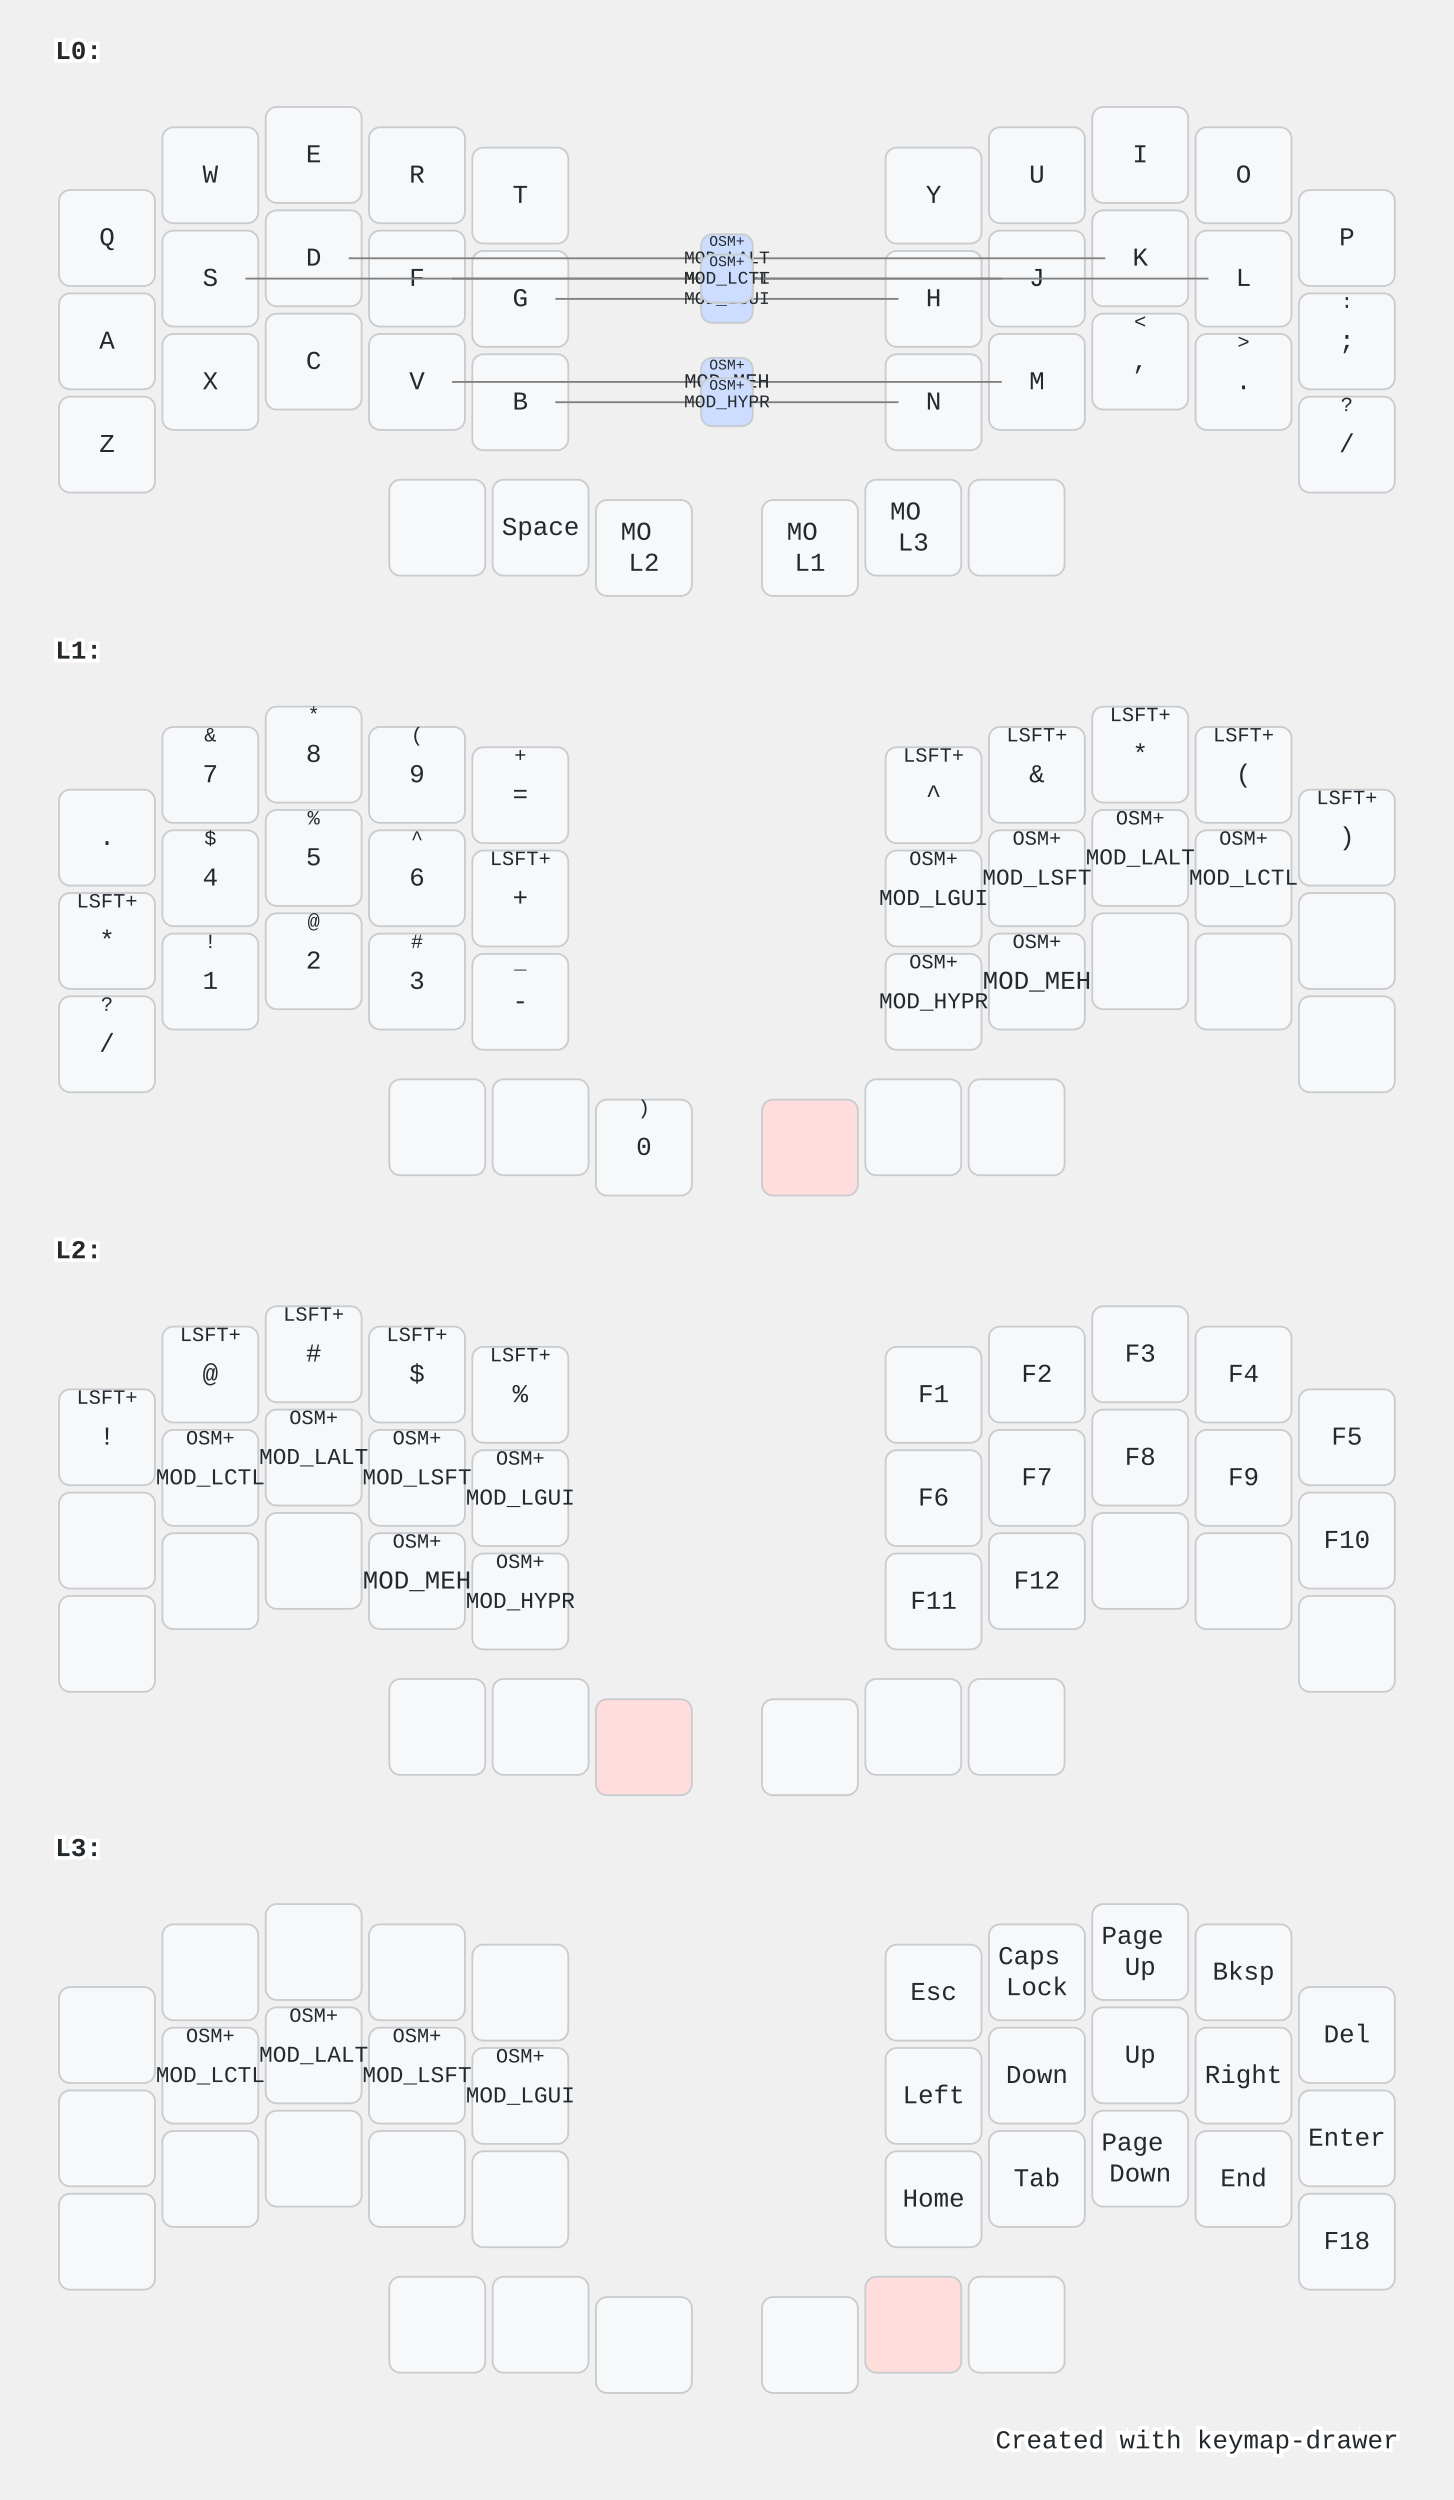
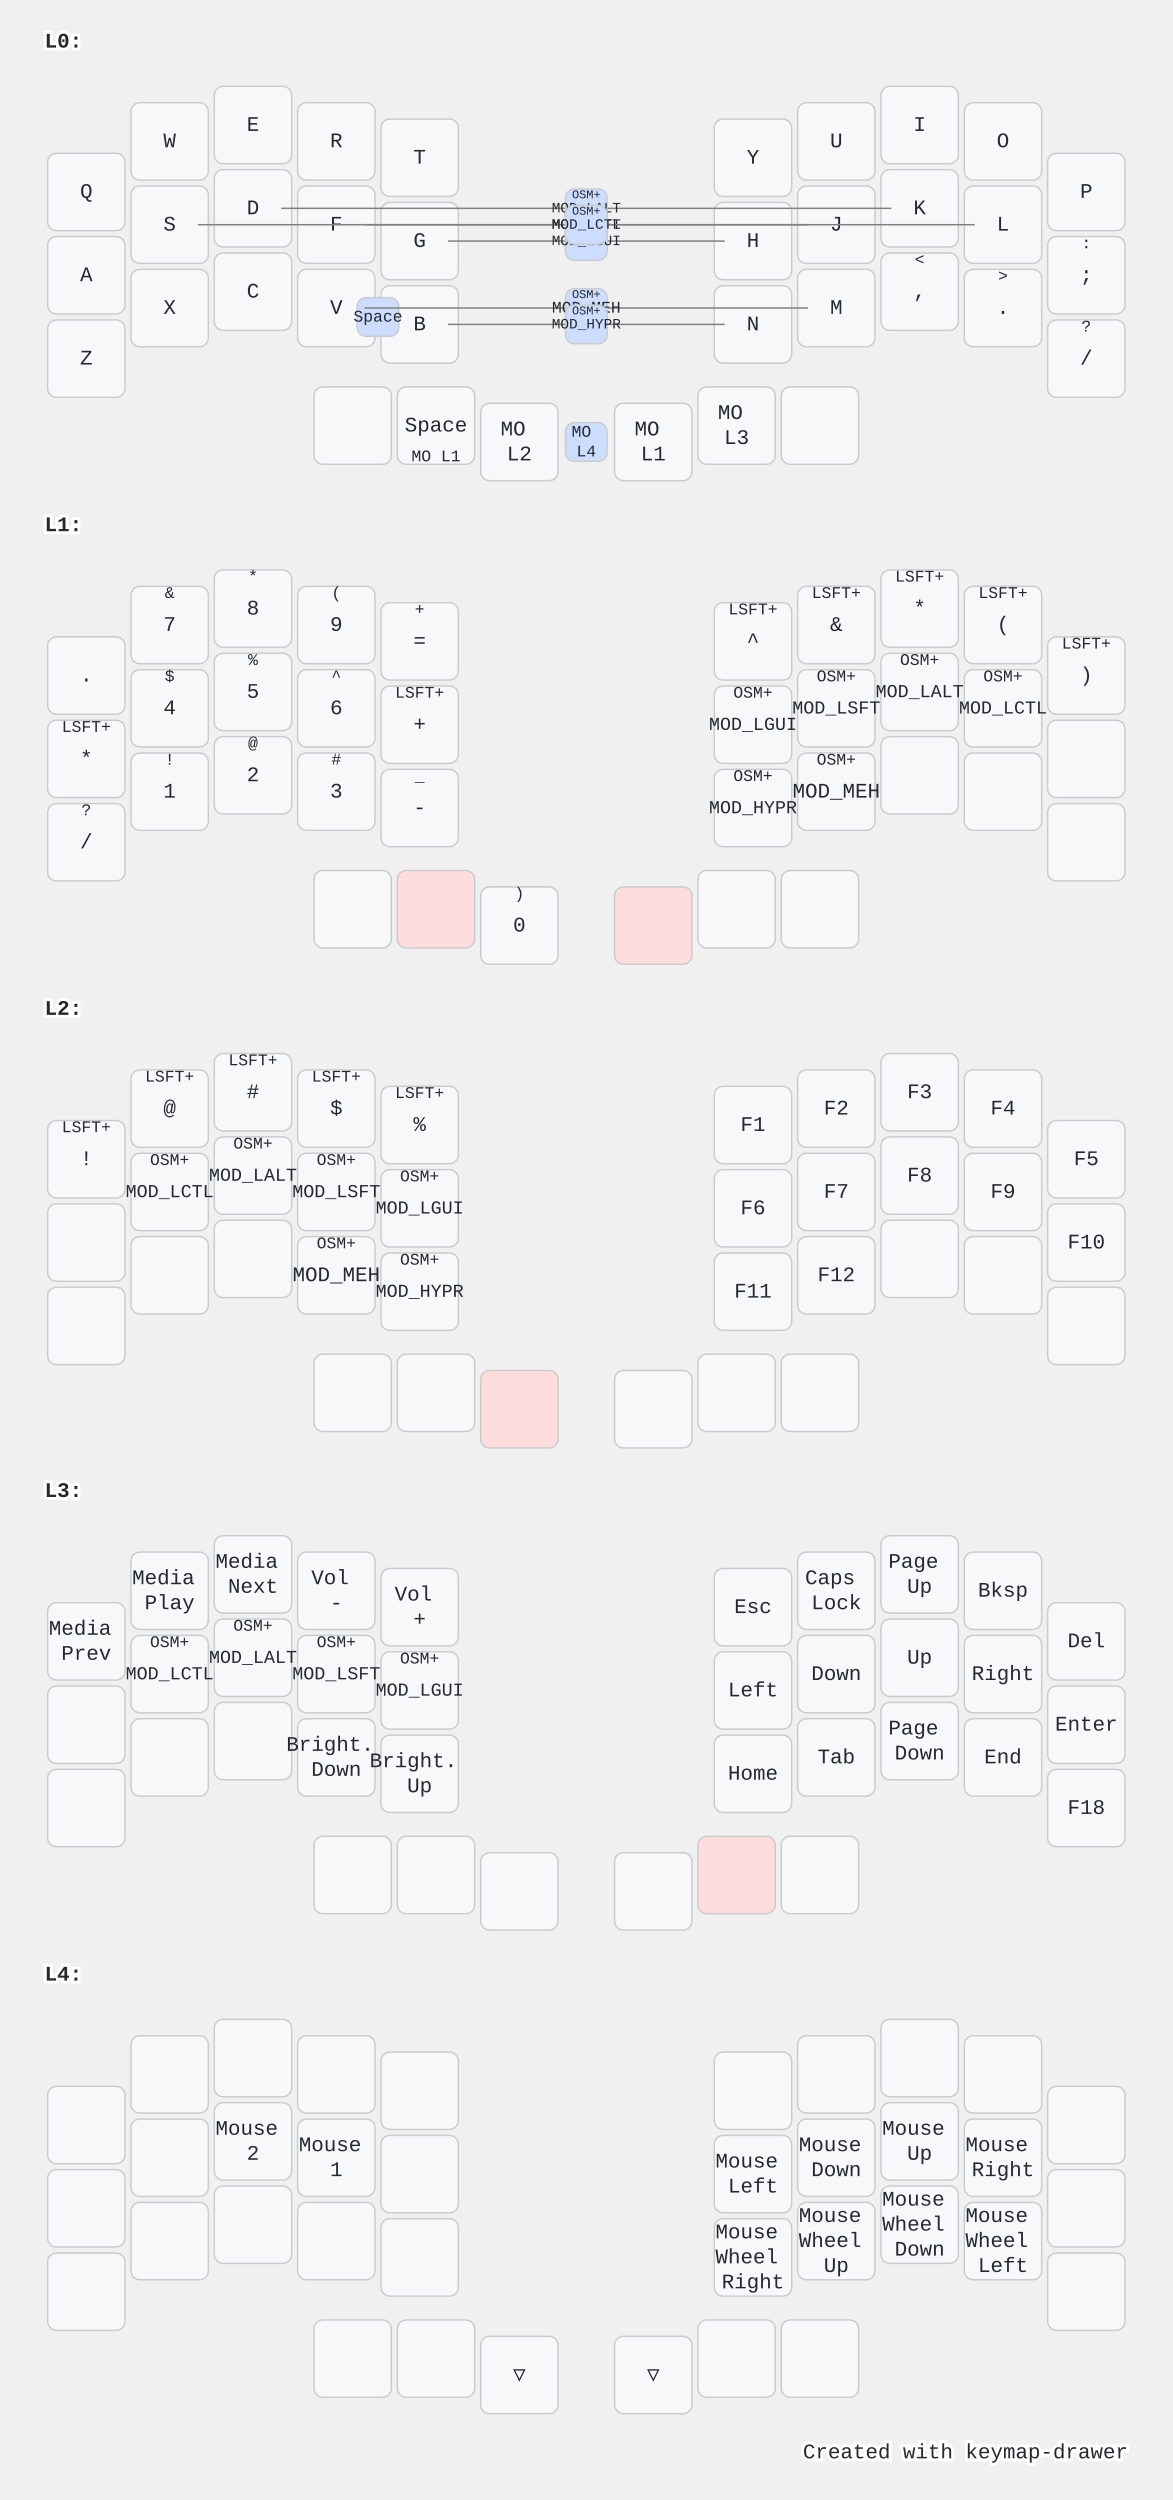
- <svg xmlns="http://www.w3.org/2000/svg" width="788" height="1355" viewBox="0 0 788 1355" class="keymap">
+ <svg xmlns="http://www.w3.org/2000/svg" width="788" height="1680" viewBox="0 0 788 1680" class="keymap">
  <style>/* inherit to force styles through use tags */
svg path {
    fill: inherit;
}

/* font and background color specifications */
svg.keymap {
    font-family: SFMono-Regular,Consolas,Liberation Mono,Menlo,monospace;
    font-size: 14px;
    font-kerning: normal;
    text-rendering: optimizeLegibility;
    fill: #24292e;
}

/* default key styling */
rect.key {
    fill: #f6f8fa;
}

rect.key, rect.combo {
    stroke: #c9cccf;
    stroke-width: 1;
}

/* default key side styling, only used is draw_key_sides is set */
rect.side {
    filter: brightness(90%);
}

/* color accent for combo boxes */
rect.combo, rect.combo-separate {
    fill: #cdf;
}

/* color accent for held keys */
rect.held, rect.combo.held {
    fill: #fdd;
}

/* color accent for ghost (optional) keys */
rect.ghost, rect.combo.ghost {
    stroke-dasharray: 4, 4;
    stroke-width: 2;
}

text {
    text-anchor: middle;
    dominant-baseline: middle;
}

/* styling for layer labels */
text.label {
    font-weight: bold;
    text-anchor: start;
    stroke: white;
    stroke-width: 4;
    paint-order: stroke;
}

/* styling for optional footer */
text.footer {
    text-anchor: end;
    dominant-baseline: auto;
    stroke: white;
    stroke-width: 4;
    paint-order: stroke;
}

/* styling for combo tap, and key non-tap label text */
text.combo, text.hold, text.shifted, text.left, text.right {
    font-size: 11px;
}

text.hold {
    text-anchor: middle;
    dominant-baseline: auto;
}

text.shifted {
    text-anchor: middle;
    dominant-baseline: hanging;
}

text.left {
    text-anchor: start;
}

text.right {
    text-anchor: end;
}

text.layer-activator {
    text-decoration: underline;
}

/* styling for hold/shifted label text in combo box */
text.combo.hold, text.combo.shifted, text.combo.left, text.combo.right {
    font-size: 8px;
}

/* lighter symbol for transparent keys */
text.trans {
    fill: #7b7e81;
}

/* styling for combo dendrons */
path.combo {
    stroke-width: 1;
    stroke: gray;
    fill: none;
}

/* Start Tabler Icons Cleanup */
/* cannot use height/width with glyphs */
.icon-tabler &gt; path {
    fill: inherit;
    stroke: inherit;
    stroke-width: 2;
}
/* hide tabler's default box */
.icon-tabler &gt; path[stroke="none"][fill="none"] {
    visibility: hidden;
}
/* End Tabler Icons Cleanup */

@media (prefers-color-scheme: dark) {
svg.keymap { fill: #d1d6db; }
rect.key { fill: #3f4750; }
rect.key, rect.combo { stroke: #60666c; }
rect.combo, rect.combo-separate { fill: #1f3d7a; }
rect.held, rect.combo.held { fill: #854747; }
text.label, text.footer { stroke: black; }
text.trans { fill: #7e8184; }
path.combo { stroke: #7f7f7f; }

}</style>
  <g transform="translate(30, 0)" class="layer-L0">
    <text x="0" y="28" class="label" id="L0">L0:</text>
    <g transform="translate(0, 56)">
      <g transform="translate(28, 73)" class="key keypos-0">
        <rect rx="6" ry="6" x="-26" y="-26" width="52" height="52" class="key" />
        <text x="0" y="0" class="key tap">Q</text>
      </g>
      <g transform="translate(84, 39)" class="key keypos-1">
        <rect rx="6" ry="6" x="-26" y="-26" width="52" height="52" class="key" />
        <text x="0" y="0" class="key tap">W</text>
      </g>
      <g transform="translate(140, 28)" class="key keypos-2">
        <rect rx="6" ry="6" x="-26" y="-26" width="52" height="52" class="key" />
        <text x="0" y="0" class="key tap">E</text>
      </g>
      <g transform="translate(196, 39)" class="key keypos-3">
        <rect rx="6" ry="6" x="-26" y="-26" width="52" height="52" class="key" />
        <text x="0" y="0" class="key tap">R</text>
      </g>
      <g transform="translate(252, 50)" class="key keypos-4">
        <rect rx="6" ry="6" x="-26" y="-26" width="52" height="52" class="key" />
        <text x="0" y="0" class="key tap">T</text>
      </g>
      <g transform="translate(476, 50)" class="key keypos-5">
        <rect rx="6" ry="6" x="-26" y="-26" width="52" height="52" class="key" />
        <text x="0" y="0" class="key tap">Y</text>
      </g>
      <g transform="translate(532, 39)" class="key keypos-6">
        <rect rx="6" ry="6" x="-26" y="-26" width="52" height="52" class="key" />
        <text x="0" y="0" class="key tap">U</text>
      </g>
      <g transform="translate(588, 28)" class="key keypos-7">
        <rect rx="6" ry="6" x="-26" y="-26" width="52" height="52" class="key" />
        <text x="0" y="0" class="key tap">I</text>
      </g>
      <g transform="translate(644, 39)" class="key keypos-8">
        <rect rx="6" ry="6" x="-26" y="-26" width="52" height="52" class="key" />
        <text x="0" y="0" class="key tap">O</text>
      </g>
      <g transform="translate(700, 73)" class="key keypos-9">
        <rect rx="6" ry="6" x="-26" y="-26" width="52" height="52" class="key" />
        <text x="0" y="0" class="key tap">P</text>
      </g>
      <g transform="translate(28, 129)" class="key keypos-10">
        <rect rx="6" ry="6" x="-26" y="-26" width="52" height="52" class="key" />
        <text x="0" y="0" class="key tap">A</text>
      </g>
      <g transform="translate(84, 95)" class="key keypos-11">
        <rect rx="6" ry="6" x="-26" y="-26" width="52" height="52" class="key" />
        <text x="0" y="0" class="key tap">S</text>
      </g>
      <g transform="translate(140, 84)" class="key keypos-12">
        <rect rx="6" ry="6" x="-26" y="-26" width="52" height="52" class="key" />
        <text x="0" y="0" class="key tap">D</text>
      </g>
      <g transform="translate(196, 95)" class="key keypos-13">
        <rect rx="6" ry="6" x="-26" y="-26" width="52" height="52" class="key" />
        <text x="0" y="0" class="key tap">F</text>
      </g>
      <g transform="translate(252, 106)" class="key keypos-14">
        <rect rx="6" ry="6" x="-26" y="-26" width="52" height="52" class="key" />
        <text x="0" y="0" class="key tap">G</text>
      </g>
      <g transform="translate(476, 106)" class="key keypos-15">
        <rect rx="6" ry="6" x="-26" y="-26" width="52" height="52" class="key" />
        <text x="0" y="0" class="key tap">H</text>
      </g>
      <g transform="translate(532, 95)" class="key keypos-16">
        <rect rx="6" ry="6" x="-26" y="-26" width="52" height="52" class="key" />
        <text x="0" y="0" class="key tap">J</text>
      </g>
      <g transform="translate(588, 84)" class="key keypos-17">
        <rect rx="6" ry="6" x="-26" y="-26" width="52" height="52" class="key" />
        <text x="0" y="0" class="key tap">K</text>
      </g>
      <g transform="translate(644, 95)" class="key keypos-18">
        <rect rx="6" ry="6" x="-26" y="-26" width="52" height="52" class="key" />
        <text x="0" y="0" class="key tap">L</text>
      </g>
      <g transform="translate(700, 129)" class="key keypos-19">
        <rect rx="6" ry="6" x="-26" y="-26" width="52" height="52" class="key" />
        <text x="0" y="0" class="key tap">;</text>
        <text x="0" y="-24" class="key shifted">:</text>
      </g>
      <g transform="translate(28, 185)" class="key keypos-20">
        <rect rx="6" ry="6" x="-26" y="-26" width="52" height="52" class="key" />
        <text x="0" y="0" class="key tap">Z</text>
      </g>
      <g transform="translate(84, 151)" class="key keypos-21">
        <rect rx="6" ry="6" x="-26" y="-26" width="52" height="52" class="key" />
        <text x="0" y="0" class="key tap">X</text>
      </g>
      <g transform="translate(140, 140)" class="key keypos-22">
        <rect rx="6" ry="6" x="-26" y="-26" width="52" height="52" class="key" />
        <text x="0" y="0" class="key tap">C</text>
      </g>
      <g transform="translate(196, 151)" class="key keypos-23">
        <rect rx="6" ry="6" x="-26" y="-26" width="52" height="52" class="key" />
        <text x="0" y="0" class="key tap">V</text>
      </g>
      <g transform="translate(252, 162)" class="key keypos-24">
        <rect rx="6" ry="6" x="-26" y="-26" width="52" height="52" class="key" />
        <text x="0" y="0" class="key tap">B</text>
      </g>
      <g transform="translate(476, 162)" class="key keypos-25">
        <rect rx="6" ry="6" x="-26" y="-26" width="52" height="52" class="key" />
        <text x="0" y="0" class="key tap">N</text>
      </g>
      <g transform="translate(532, 151)" class="key keypos-26">
        <rect rx="6" ry="6" x="-26" y="-26" width="52" height="52" class="key" />
        <text x="0" y="0" class="key tap">M</text>
      </g>
      <g transform="translate(588, 140)" class="key keypos-27">
        <rect rx="6" ry="6" x="-26" y="-26" width="52" height="52" class="key" />
        <text x="0" y="0" class="key tap">,</text>
        <text x="0" y="-24" class="key shifted">&lt;</text>
      </g>
      <g transform="translate(644, 151)" class="key keypos-28">
        <rect rx="6" ry="6" x="-26" y="-26" width="52" height="52" class="key" />
        <text x="0" y="0" class="key tap">.</text>
        <text x="0" y="-24" class="key shifted">&gt;</text>
      </g>
      <g transform="translate(700, 185)" class="key keypos-29">
        <rect rx="6" ry="6" x="-26" y="-26" width="52" height="52" class="key" />
        <text x="0" y="0" class="key tap">/</text>
        <text x="0" y="-24" class="key shifted">?</text>
      </g>
      <g transform="translate(207, 230)" class="key keypos-30">
        <rect rx="6" ry="6" x="-26" y="-26" width="52" height="52" class="key" />
      </g>
      <g transform="translate(263, 230)" class="key keypos-31">
        <rect rx="6" ry="6" x="-26" y="-26" width="52" height="52" class="key" />
        <text x="0" y="0" class="key tap">Space</text>
+         <text x="0" y="24" class="key hold">MO L1</text>
      </g>
      <g transform="translate(319, 241)" class="key keypos-32">
        <rect rx="6" ry="6" x="-26" y="-26" width="52" height="52" class="key" />
        <text x="0" y="0" class="key tap">
          <tspan x="0" dy="-0.6em">MO</tspan>
          <tspan x="0" dy="1.2em">L2</tspan>
        </text>
      </g>
      <g transform="translate(409, 241)" class="key keypos-33">
        <rect rx="6" ry="6" x="-26" y="-26" width="52" height="52" class="key" />
        <text x="0" y="0" class="key tap">
          <tspan x="0" dy="-0.6em">MO</tspan>
          <tspan x="0" dy="1.2em">L1</tspan>
        </text>
      </g>
      <g transform="translate(465, 230)" class="key keypos-34">
        <rect rx="6" ry="6" x="-26" y="-26" width="52" height="52" class="key" />
        <text x="0" y="0" class="key tap">
          <tspan x="0" dy="-0.6em">MO</tspan>
          <tspan x="0" dy="1.2em">L3</tspan>
        </text>
      </g>
      <g transform="translate(521, 230)" class="key keypos-35">
        <rect rx="6" ry="6" x="-26" y="-26" width="52" height="52" class="key" />
      </g>
      <g class="combo combopos-0">
+         <rect rx="6" ry="6" x="210" y="144" width="28" height="26" class="combo" />
+         <text x="224" y="157" class="combo tap">Space</text>
+       </g>
+       <g class="combo combopos-1">
        <path d="M364,106 l-93,0" class="combo" />
        <path d="M364,106 l93,0" class="combo" />
        <rect rx="6" ry="6" x="350" y="93" width="28" height="26" class="combo" />
        <text x="364" y="106" class="combo tap">
          <tspan style="font-size: 88%">MOD_LGUI</tspan>
        </text>
        <text x="364" y="95" class="combo shifted">OSM+</text>
      </g>
-       <g class="combo combopos-1">
+       <g class="combo combopos-2">
        <path d="M364,95 l-149,0" class="combo" />
        <path d="M364,95 l149,0" class="combo" />
        <rect rx="6" ry="6" x="350" y="82" width="28" height="26" class="combo" />
        <text x="364" y="95" class="combo tap">
          <tspan style="font-size: 88%">MOD_LSFT</tspan>
        </text>
        <text x="364" y="84" class="combo shifted">OSM+</text>
      </g>
-       <g class="combo combopos-2">
+       <g class="combo combopos-3">
        <path d="M364,84 l-205,0" class="combo" />
        <path d="M364,84 l205,0" class="combo" />
        <rect rx="6" ry="6" x="350" y="71" width="28" height="26" class="combo" />
        <text x="364" y="84" class="combo tap">
          <tspan style="font-size: 88%">MOD_LALT</tspan>
        </text>
        <text x="364" y="73" class="combo shifted">OSM+</text>
      </g>
-       <g class="combo combopos-3">
+       <g class="combo combopos-4">
        <path d="M364,95 l261,0" class="combo" />
        <path d="M364,95 l-261,0" class="combo" />
        <rect rx="6" ry="6" x="350" y="82" width="28" height="26" class="combo" />
        <text x="364" y="95" class="combo tap">
          <tspan style="font-size: 88%">MOD_LCTL</tspan>
        </text>
        <text x="364" y="84" class="combo shifted">OSM+</text>
      </g>
-       <g class="combo combopos-4">
+       <g class="combo combopos-5">
        <path d="M364,151 l-149,0" class="combo" />
        <path d="M364,151 l149,0" class="combo" />
        <rect rx="6" ry="6" x="350" y="138" width="28" height="26" class="combo" />
        <text x="364" y="151" class="combo tap">MOD_MEH</text>
        <text x="364" y="140" class="combo shifted">OSM+</text>
      </g>
-       <g class="combo combopos-5">
+       <g class="combo combopos-6">
        <path d="M364,162 l-93,0" class="combo" />
        <path d="M364,162 l93,0" class="combo" />
        <rect rx="6" ry="6" x="350" y="149" width="28" height="26" class="combo" />
        <text x="364" y="162" class="combo tap">
          <tspan style="font-size: 88%">MOD_HYPR</tspan>
        </text>
        <text x="364" y="151" class="combo shifted">OSM+</text>
+       </g>
+       <g class="combo combopos-7">
+         <rect rx="6" ry="6" x="350" y="228" width="28" height="26" class="combo" />
+         <text x="364" y="241" class="combo tap">
+           <tspan x="364" dy="-0.6em">MO</tspan>
+           <tspan x="364" dy="1.2em">L4</tspan>
+         </text>
      </g>
    </g>
  </g>
  <g transform="translate(30, 325)" class="layer-L1">
    <text x="0" y="28" class="label" id="L1">L1:</text>
    <g transform="translate(0, 56)">
      <g transform="translate(28, 73)" class="key keypos-0">
        <rect rx="6" ry="6" x="-26" y="-26" width="52" height="52" class="key" />
        <text x="0" y="0" class="key tap">.</text>
      </g>
      <g transform="translate(84, 39)" class="key keypos-1">
        <rect rx="6" ry="6" x="-26" y="-26" width="52" height="52" class="key" />
        <text x="0" y="0" class="key tap">7</text>
        <text x="0" y="-24" class="key shifted">&amp;</text>
      </g>
      <g transform="translate(140, 28)" class="key keypos-2">
        <rect rx="6" ry="6" x="-26" y="-26" width="52" height="52" class="key" />
        <text x="0" y="0" class="key tap">8</text>
        <text x="0" y="-24" class="key shifted">*</text>
      </g>
      <g transform="translate(196, 39)" class="key keypos-3">
        <rect rx="6" ry="6" x="-26" y="-26" width="52" height="52" class="key" />
        <text x="0" y="0" class="key tap">9</text>
        <text x="0" y="-24" class="key shifted">(</text>
      </g>
      <g transform="translate(252, 50)" class="key keypos-4">
        <rect rx="6" ry="6" x="-26" y="-26" width="52" height="52" class="key" />
        <text x="0" y="0" class="key tap">=</text>
        <text x="0" y="-24" class="key shifted">+</text>
      </g>
      <g transform="translate(476, 50)" class="key keypos-5">
        <rect rx="6" ry="6" x="-26" y="-26" width="52" height="52" class="key" />
        <text x="0" y="0" class="key tap">^</text>
        <text x="0" y="-24" class="key shifted">LSFT+</text>
      </g>
      <g transform="translate(532, 39)" class="key keypos-6">
        <rect rx="6" ry="6" x="-26" y="-26" width="52" height="52" class="key" />
        <text x="0" y="0" class="key tap">&amp;</text>
        <text x="0" y="-24" class="key shifted">LSFT+</text>
      </g>
      <g transform="translate(588, 28)" class="key keypos-7">
        <rect rx="6" ry="6" x="-26" y="-26" width="52" height="52" class="key" />
        <text x="0" y="0" class="key tap">*</text>
        <text x="0" y="-24" class="key shifted">LSFT+</text>
      </g>
      <g transform="translate(644, 39)" class="key keypos-8">
        <rect rx="6" ry="6" x="-26" y="-26" width="52" height="52" class="key" />
        <text x="0" y="0" class="key tap">(</text>
        <text x="0" y="-24" class="key shifted">LSFT+</text>
      </g>
      <g transform="translate(700, 73)" class="key keypos-9">
        <rect rx="6" ry="6" x="-26" y="-26" width="52" height="52" class="key" />
        <text x="0" y="0" class="key tap">)</text>
        <text x="0" y="-24" class="key shifted">LSFT+</text>
      </g>
      <g transform="translate(28, 129)" class="key keypos-10">
        <rect rx="6" ry="6" x="-26" y="-26" width="52" height="52" class="key" />
        <text x="0" y="0" class="key tap">*</text>
        <text x="0" y="-24" class="key shifted">LSFT+</text>
      </g>
      <g transform="translate(84, 95)" class="key keypos-11">
        <rect rx="6" ry="6" x="-26" y="-26" width="52" height="52" class="key" />
        <text x="0" y="0" class="key tap">4</text>
        <text x="0" y="-24" class="key shifted">$</text>
      </g>
      <g transform="translate(140, 84)" class="key keypos-12">
        <rect rx="6" ry="6" x="-26" y="-26" width="52" height="52" class="key" />
        <text x="0" y="0" class="key tap">5</text>
        <text x="0" y="-24" class="key shifted">%</text>
      </g>
      <g transform="translate(196, 95)" class="key keypos-13">
        <rect rx="6" ry="6" x="-26" y="-26" width="52" height="52" class="key" />
        <text x="0" y="0" class="key tap">6</text>
        <text x="0" y="-24" class="key shifted">^</text>
      </g>
      <g transform="translate(252, 106)" class="key keypos-14">
        <rect rx="6" ry="6" x="-26" y="-26" width="52" height="52" class="key" />
        <text x="0" y="0" class="key tap">+</text>
        <text x="0" y="-24" class="key shifted">LSFT+</text>
      </g>
      <g transform="translate(476, 106)" class="key keypos-15">
        <rect rx="6" ry="6" x="-26" y="-26" width="52" height="52" class="key" />
        <text x="0" y="0" class="key tap">
          <tspan style="font-size: 88%">MOD_LGUI</tspan>
        </text>
        <text x="0" y="-24" class="key shifted">OSM+</text>
      </g>
      <g transform="translate(532, 95)" class="key keypos-16">
        <rect rx="6" ry="6" x="-26" y="-26" width="52" height="52" class="key" />
        <text x="0" y="0" class="key tap">
          <tspan style="font-size: 88%">MOD_LSFT</tspan>
        </text>
        <text x="0" y="-24" class="key shifted">OSM+</text>
      </g>
      <g transform="translate(588, 84)" class="key keypos-17">
        <rect rx="6" ry="6" x="-26" y="-26" width="52" height="52" class="key" />
        <text x="0" y="0" class="key tap">
          <tspan style="font-size: 88%">MOD_LALT</tspan>
        </text>
        <text x="0" y="-24" class="key shifted">OSM+</text>
      </g>
      <g transform="translate(644, 95)" class="key keypos-18">
        <rect rx="6" ry="6" x="-26" y="-26" width="52" height="52" class="key" />
        <text x="0" y="0" class="key tap">
          <tspan style="font-size: 88%">MOD_LCTL</tspan>
        </text>
        <text x="0" y="-24" class="key shifted">OSM+</text>
      </g>
      <g transform="translate(700, 129)" class="key keypos-19">
        <rect rx="6" ry="6" x="-26" y="-26" width="52" height="52" class="key" />
      </g>
      <g transform="translate(28, 185)" class="key keypos-20">
        <rect rx="6" ry="6" x="-26" y="-26" width="52" height="52" class="key" />
        <text x="0" y="0" class="key tap">/</text>
        <text x="0" y="-24" class="key shifted">?</text>
      </g>
      <g transform="translate(84, 151)" class="key keypos-21">
        <rect rx="6" ry="6" x="-26" y="-26" width="52" height="52" class="key" />
        <text x="0" y="0" class="key tap">1</text>
        <text x="0" y="-24" class="key shifted">!</text>
      </g>
      <g transform="translate(140, 140)" class="key keypos-22">
        <rect rx="6" ry="6" x="-26" y="-26" width="52" height="52" class="key" />
        <text x="0" y="0" class="key tap">2</text>
        <text x="0" y="-24" class="key shifted">@</text>
      </g>
      <g transform="translate(196, 151)" class="key keypos-23">
        <rect rx="6" ry="6" x="-26" y="-26" width="52" height="52" class="key" />
        <text x="0" y="0" class="key tap">3</text>
        <text x="0" y="-24" class="key shifted">#</text>
      </g>
      <g transform="translate(252, 162)" class="key keypos-24">
        <rect rx="6" ry="6" x="-26" y="-26" width="52" height="52" class="key" />
        <text x="0" y="0" class="key tap">-</text>
        <text x="0" y="-24" class="key shifted">_</text>
      </g>
      <g transform="translate(476, 162)" class="key keypos-25">
        <rect rx="6" ry="6" x="-26" y="-26" width="52" height="52" class="key" />
        <text x="0" y="0" class="key tap">
          <tspan style="font-size: 88%">MOD_HYPR</tspan>
        </text>
        <text x="0" y="-24" class="key shifted">OSM+</text>
      </g>
      <g transform="translate(532, 151)" class="key keypos-26">
        <rect rx="6" ry="6" x="-26" y="-26" width="52" height="52" class="key" />
        <text x="0" y="0" class="key tap">MOD_MEH</text>
        <text x="0" y="-24" class="key shifted">OSM+</text>
      </g>
      <g transform="translate(588, 140)" class="key keypos-27">
        <rect rx="6" ry="6" x="-26" y="-26" width="52" height="52" class="key" />
      </g>
      <g transform="translate(644, 151)" class="key keypos-28">
        <rect rx="6" ry="6" x="-26" y="-26" width="52" height="52" class="key" />
      </g>
      <g transform="translate(700, 185)" class="key keypos-29">
        <rect rx="6" ry="6" x="-26" y="-26" width="52" height="52" class="key" />
      </g>
      <g transform="translate(207, 230)" class="key keypos-30">
        <rect rx="6" ry="6" x="-26" y="-26" width="52" height="52" class="key" />
      </g>
-       <g transform="translate(263, 230)" class="key keypos-31">
-         <rect rx="6" ry="6" x="-26" y="-26" width="52" height="52" class="key" />
+       <g transform="translate(263, 230)" class="key held keypos-31">
+         <rect rx="6" ry="6" x="-26" y="-26" width="52" height="52" class="key held" />
      </g>
      <g transform="translate(319, 241)" class="key keypos-32">
        <rect rx="6" ry="6" x="-26" y="-26" width="52" height="52" class="key" />
        <text x="0" y="0" class="key tap">0</text>
        <text x="0" y="-24" class="key shifted">)</text>
      </g>
      <g transform="translate(409, 241)" class="key held keypos-33">
        <rect rx="6" ry="6" x="-26" y="-26" width="52" height="52" class="key held" />
      </g>
      <g transform="translate(465, 230)" class="key keypos-34">
        <rect rx="6" ry="6" x="-26" y="-26" width="52" height="52" class="key" />
      </g>
      <g transform="translate(521, 230)" class="key keypos-35">
        <rect rx="6" ry="6" x="-26" y="-26" width="52" height="52" class="key" />
      </g>
    </g>
  </g>
  <g transform="translate(30, 650)" class="layer-L2">
    <text x="0" y="28" class="label" id="L2">L2:</text>
    <g transform="translate(0, 56)">
      <g transform="translate(28, 73)" class="key keypos-0">
        <rect rx="6" ry="6" x="-26" y="-26" width="52" height="52" class="key" />
        <text x="0" y="0" class="key tap">!</text>
        <text x="0" y="-24" class="key shifted">LSFT+</text>
      </g>
      <g transform="translate(84, 39)" class="key keypos-1">
        <rect rx="6" ry="6" x="-26" y="-26" width="52" height="52" class="key" />
        <text x="0" y="0" class="key tap">@</text>
        <text x="0" y="-24" class="key shifted">LSFT+</text>
      </g>
      <g transform="translate(140, 28)" class="key keypos-2">
        <rect rx="6" ry="6" x="-26" y="-26" width="52" height="52" class="key" />
        <text x="0" y="0" class="key tap">#</text>
        <text x="0" y="-24" class="key shifted">LSFT+</text>
      </g>
      <g transform="translate(196, 39)" class="key keypos-3">
        <rect rx="6" ry="6" x="-26" y="-26" width="52" height="52" class="key" />
        <text x="0" y="0" class="key tap">$</text>
        <text x="0" y="-24" class="key shifted">LSFT+</text>
      </g>
      <g transform="translate(252, 50)" class="key keypos-4">
        <rect rx="6" ry="6" x="-26" y="-26" width="52" height="52" class="key" />
        <text x="0" y="0" class="key tap">%</text>
        <text x="0" y="-24" class="key shifted">LSFT+</text>
      </g>
      <g transform="translate(476, 50)" class="key keypos-5">
        <rect rx="6" ry="6" x="-26" y="-26" width="52" height="52" class="key" />
        <text x="0" y="0" class="key tap">F1</text>
      </g>
      <g transform="translate(532, 39)" class="key keypos-6">
        <rect rx="6" ry="6" x="-26" y="-26" width="52" height="52" class="key" />
        <text x="0" y="0" class="key tap">F2</text>
      </g>
      <g transform="translate(588, 28)" class="key keypos-7">
        <rect rx="6" ry="6" x="-26" y="-26" width="52" height="52" class="key" />
        <text x="0" y="0" class="key tap">F3</text>
      </g>
      <g transform="translate(644, 39)" class="key keypos-8">
        <rect rx="6" ry="6" x="-26" y="-26" width="52" height="52" class="key" />
        <text x="0" y="0" class="key tap">F4</text>
      </g>
      <g transform="translate(700, 73)" class="key keypos-9">
        <rect rx="6" ry="6" x="-26" y="-26" width="52" height="52" class="key" />
        <text x="0" y="0" class="key tap">F5</text>
      </g>
      <g transform="translate(28, 129)" class="key keypos-10">
        <rect rx="6" ry="6" x="-26" y="-26" width="52" height="52" class="key" />
      </g>
      <g transform="translate(84, 95)" class="key keypos-11">
        <rect rx="6" ry="6" x="-26" y="-26" width="52" height="52" class="key" />
        <text x="0" y="0" class="key tap">
          <tspan style="font-size: 88%">MOD_LCTL</tspan>
        </text>
        <text x="0" y="-24" class="key shifted">OSM+</text>
      </g>
      <g transform="translate(140, 84)" class="key keypos-12">
        <rect rx="6" ry="6" x="-26" y="-26" width="52" height="52" class="key" />
        <text x="0" y="0" class="key tap">
          <tspan style="font-size: 88%">MOD_LALT</tspan>
        </text>
        <text x="0" y="-24" class="key shifted">OSM+</text>
      </g>
      <g transform="translate(196, 95)" class="key keypos-13">
        <rect rx="6" ry="6" x="-26" y="-26" width="52" height="52" class="key" />
        <text x="0" y="0" class="key tap">
          <tspan style="font-size: 88%">MOD_LSFT</tspan>
        </text>
        <text x="0" y="-24" class="key shifted">OSM+</text>
      </g>
      <g transform="translate(252, 106)" class="key keypos-14">
        <rect rx="6" ry="6" x="-26" y="-26" width="52" height="52" class="key" />
        <text x="0" y="0" class="key tap">
          <tspan style="font-size: 88%">MOD_LGUI</tspan>
        </text>
        <text x="0" y="-24" class="key shifted">OSM+</text>
      </g>
      <g transform="translate(476, 106)" class="key keypos-15">
        <rect rx="6" ry="6" x="-26" y="-26" width="52" height="52" class="key" />
        <text x="0" y="0" class="key tap">F6</text>
      </g>
      <g transform="translate(532, 95)" class="key keypos-16">
        <rect rx="6" ry="6" x="-26" y="-26" width="52" height="52" class="key" />
        <text x="0" y="0" class="key tap">F7</text>
      </g>
      <g transform="translate(588, 84)" class="key keypos-17">
        <rect rx="6" ry="6" x="-26" y="-26" width="52" height="52" class="key" />
        <text x="0" y="0" class="key tap">F8</text>
      </g>
      <g transform="translate(644, 95)" class="key keypos-18">
        <rect rx="6" ry="6" x="-26" y="-26" width="52" height="52" class="key" />
        <text x="0" y="0" class="key tap">F9</text>
      </g>
      <g transform="translate(700, 129)" class="key keypos-19">
        <rect rx="6" ry="6" x="-26" y="-26" width="52" height="52" class="key" />
        <text x="0" y="0" class="key tap">F10</text>
      </g>
      <g transform="translate(28, 185)" class="key keypos-20">
        <rect rx="6" ry="6" x="-26" y="-26" width="52" height="52" class="key" />
      </g>
      <g transform="translate(84, 151)" class="key keypos-21">
        <rect rx="6" ry="6" x="-26" y="-26" width="52" height="52" class="key" />
      </g>
      <g transform="translate(140, 140)" class="key keypos-22">
        <rect rx="6" ry="6" x="-26" y="-26" width="52" height="52" class="key" />
      </g>
      <g transform="translate(196, 151)" class="key keypos-23">
        <rect rx="6" ry="6" x="-26" y="-26" width="52" height="52" class="key" />
        <text x="0" y="0" class="key tap">MOD_MEH</text>
        <text x="0" y="-24" class="key shifted">OSM+</text>
      </g>
      <g transform="translate(252, 162)" class="key keypos-24">
        <rect rx="6" ry="6" x="-26" y="-26" width="52" height="52" class="key" />
        <text x="0" y="0" class="key tap">
          <tspan style="font-size: 88%">MOD_HYPR</tspan>
        </text>
        <text x="0" y="-24" class="key shifted">OSM+</text>
      </g>
      <g transform="translate(476, 162)" class="key keypos-25">
        <rect rx="6" ry="6" x="-26" y="-26" width="52" height="52" class="key" />
        <text x="0" y="0" class="key tap">F11</text>
      </g>
      <g transform="translate(532, 151)" class="key keypos-26">
        <rect rx="6" ry="6" x="-26" y="-26" width="52" height="52" class="key" />
        <text x="0" y="0" class="key tap">F12</text>
      </g>
      <g transform="translate(588, 140)" class="key keypos-27">
        <rect rx="6" ry="6" x="-26" y="-26" width="52" height="52" class="key" />
      </g>
      <g transform="translate(644, 151)" class="key keypos-28">
        <rect rx="6" ry="6" x="-26" y="-26" width="52" height="52" class="key" />
      </g>
      <g transform="translate(700, 185)" class="key keypos-29">
        <rect rx="6" ry="6" x="-26" y="-26" width="52" height="52" class="key" />
      </g>
      <g transform="translate(207, 230)" class="key keypos-30">
        <rect rx="6" ry="6" x="-26" y="-26" width="52" height="52" class="key" />
      </g>
      <g transform="translate(263, 230)" class="key keypos-31">
        <rect rx="6" ry="6" x="-26" y="-26" width="52" height="52" class="key" />
      </g>
      <g transform="translate(319, 241)" class="key held keypos-32">
        <rect rx="6" ry="6" x="-26" y="-26" width="52" height="52" class="key held" />
      </g>
      <g transform="translate(409, 241)" class="key keypos-33">
        <rect rx="6" ry="6" x="-26" y="-26" width="52" height="52" class="key" />
      </g>
      <g transform="translate(465, 230)" class="key keypos-34">
        <rect rx="6" ry="6" x="-26" y="-26" width="52" height="52" class="key" />
      </g>
      <g transform="translate(521, 230)" class="key keypos-35">
        <rect rx="6" ry="6" x="-26" y="-26" width="52" height="52" class="key" />
      </g>
    </g>
  </g>
  <g transform="translate(30, 974)" class="layer-L3">
    <text x="0" y="28" class="label" id="L3">L3:</text>
    <g transform="translate(0, 56)">
      <g transform="translate(28, 73)" class="key keypos-0">
        <rect rx="6" ry="6" x="-26" y="-26" width="52" height="52" class="key" />
+         <text x="0" y="0" class="key tap">
+           <tspan x="0" dy="-0.6em">Media</tspan>
+           <tspan x="0" dy="1.2em">Prev</tspan>
+         </text>
      </g>
      <g transform="translate(84, 39)" class="key keypos-1">
        <rect rx="6" ry="6" x="-26" y="-26" width="52" height="52" class="key" />
+         <text x="0" y="0" class="key tap">
+           <tspan x="0" dy="-0.6em">Media</tspan>
+           <tspan x="0" dy="1.2em">Play</tspan>
+         </text>
      </g>
      <g transform="translate(140, 28)" class="key keypos-2">
        <rect rx="6" ry="6" x="-26" y="-26" width="52" height="52" class="key" />
+         <text x="0" y="0" class="key tap">
+           <tspan x="0" dy="-0.6em">Media</tspan>
+           <tspan x="0" dy="1.2em">Next</tspan>
+         </text>
      </g>
      <g transform="translate(196, 39)" class="key keypos-3">
        <rect rx="6" ry="6" x="-26" y="-26" width="52" height="52" class="key" />
+         <text x="0" y="0" class="key tap">
+           <tspan x="0" dy="-0.6em">Vol</tspan>
+           <tspan x="0" dy="1.2em">-</tspan>
+         </text>
      </g>
      <g transform="translate(252, 50)" class="key keypos-4">
        <rect rx="6" ry="6" x="-26" y="-26" width="52" height="52" class="key" />
+         <text x="0" y="0" class="key tap">
+           <tspan x="0" dy="-0.6em">Vol</tspan>
+           <tspan x="0" dy="1.2em">+</tspan>
+         </text>
      </g>
      <g transform="translate(476, 50)" class="key keypos-5">
        <rect rx="6" ry="6" x="-26" y="-26" width="52" height="52" class="key" />
        <text x="0" y="0" class="key tap">Esc</text>
      </g>
      <g transform="translate(532, 39)" class="key keypos-6">
        <rect rx="6" ry="6" x="-26" y="-26" width="52" height="52" class="key" />
        <text x="0" y="0" class="key tap">
          <tspan x="0" dy="-0.6em">Caps</tspan>
          <tspan x="0" dy="1.2em">Lock</tspan>
        </text>
      </g>
      <g transform="translate(588, 28)" class="key keypos-7">
        <rect rx="6" ry="6" x="-26" y="-26" width="52" height="52" class="key" />
        <text x="0" y="0" class="key tap">
          <tspan x="0" dy="-0.6em">Page</tspan>
          <tspan x="0" dy="1.2em">Up</tspan>
        </text>
      </g>
      <g transform="translate(644, 39)" class="key keypos-8">
        <rect rx="6" ry="6" x="-26" y="-26" width="52" height="52" class="key" />
        <text x="0" y="0" class="key tap">Bksp</text>
      </g>
      <g transform="translate(700, 73)" class="key keypos-9">
        <rect rx="6" ry="6" x="-26" y="-26" width="52" height="52" class="key" />
        <text x="0" y="0" class="key tap">Del</text>
      </g>
      <g transform="translate(28, 129)" class="key keypos-10">
        <rect rx="6" ry="6" x="-26" y="-26" width="52" height="52" class="key" />
      </g>
      <g transform="translate(84, 95)" class="key keypos-11">
        <rect rx="6" ry="6" x="-26" y="-26" width="52" height="52" class="key" />
        <text x="0" y="0" class="key tap">
          <tspan style="font-size: 88%">MOD_LCTL</tspan>
        </text>
        <text x="0" y="-24" class="key shifted">OSM+</text>
      </g>
      <g transform="translate(140, 84)" class="key keypos-12">
        <rect rx="6" ry="6" x="-26" y="-26" width="52" height="52" class="key" />
        <text x="0" y="0" class="key tap">
          <tspan style="font-size: 88%">MOD_LALT</tspan>
        </text>
        <text x="0" y="-24" class="key shifted">OSM+</text>
      </g>
      <g transform="translate(196, 95)" class="key keypos-13">
        <rect rx="6" ry="6" x="-26" y="-26" width="52" height="52" class="key" />
        <text x="0" y="0" class="key tap">
          <tspan style="font-size: 88%">MOD_LSFT</tspan>
        </text>
        <text x="0" y="-24" class="key shifted">OSM+</text>
      </g>
      <g transform="translate(252, 106)" class="key keypos-14">
        <rect rx="6" ry="6" x="-26" y="-26" width="52" height="52" class="key" />
        <text x="0" y="0" class="key tap">
          <tspan style="font-size: 88%">MOD_LGUI</tspan>
        </text>
        <text x="0" y="-24" class="key shifted">OSM+</text>
      </g>
      <g transform="translate(476, 106)" class="key keypos-15">
        <rect rx="6" ry="6" x="-26" y="-26" width="52" height="52" class="key" />
        <text x="0" y="0" class="key tap">Left</text>
      </g>
      <g transform="translate(532, 95)" class="key keypos-16">
        <rect rx="6" ry="6" x="-26" y="-26" width="52" height="52" class="key" />
        <text x="0" y="0" class="key tap">Down</text>
      </g>
      <g transform="translate(588, 84)" class="key keypos-17">
        <rect rx="6" ry="6" x="-26" y="-26" width="52" height="52" class="key" />
        <text x="0" y="0" class="key tap">Up</text>
      </g>
      <g transform="translate(644, 95)" class="key keypos-18">
        <rect rx="6" ry="6" x="-26" y="-26" width="52" height="52" class="key" />
        <text x="0" y="0" class="key tap">Right</text>
      </g>
      <g transform="translate(700, 129)" class="key keypos-19">
        <rect rx="6" ry="6" x="-26" y="-26" width="52" height="52" class="key" />
        <text x="0" y="0" class="key tap">Enter</text>
      </g>
      <g transform="translate(28, 185)" class="key keypos-20">
        <rect rx="6" ry="6" x="-26" y="-26" width="52" height="52" class="key" />
      </g>
      <g transform="translate(84, 151)" class="key keypos-21">
        <rect rx="6" ry="6" x="-26" y="-26" width="52" height="52" class="key" />
      </g>
      <g transform="translate(140, 140)" class="key keypos-22">
        <rect rx="6" ry="6" x="-26" y="-26" width="52" height="52" class="key" />
      </g>
      <g transform="translate(196, 151)" class="key keypos-23">
        <rect rx="6" ry="6" x="-26" y="-26" width="52" height="52" class="key" />
+         <text x="0" y="0" class="key tap">
+           <tspan x="0" dy="-0.6em">Bright.</tspan>
+           <tspan x="0" dy="1.2em">Down</tspan>
+         </text>
      </g>
      <g transform="translate(252, 162)" class="key keypos-24">
        <rect rx="6" ry="6" x="-26" y="-26" width="52" height="52" class="key" />
+         <text x="0" y="0" class="key tap">
+           <tspan x="0" dy="-0.6em">Bright.</tspan>
+           <tspan x="0" dy="1.2em">Up</tspan>
+         </text>
      </g>
      <g transform="translate(476, 162)" class="key keypos-25">
        <rect rx="6" ry="6" x="-26" y="-26" width="52" height="52" class="key" />
        <text x="0" y="0" class="key tap">Home</text>
      </g>
      <g transform="translate(532, 151)" class="key keypos-26">
        <rect rx="6" ry="6" x="-26" y="-26" width="52" height="52" class="key" />
        <text x="0" y="0" class="key tap">Tab</text>
      </g>
      <g transform="translate(588, 140)" class="key keypos-27">
        <rect rx="6" ry="6" x="-26" y="-26" width="52" height="52" class="key" />
        <text x="0" y="0" class="key tap">
          <tspan x="0" dy="-0.6em">Page</tspan>
          <tspan x="0" dy="1.2em">Down</tspan>
        </text>
      </g>
      <g transform="translate(644, 151)" class="key keypos-28">
        <rect rx="6" ry="6" x="-26" y="-26" width="52" height="52" class="key" />
        <text x="0" y="0" class="key tap">End</text>
      </g>
      <g transform="translate(700, 185)" class="key keypos-29">
        <rect rx="6" ry="6" x="-26" y="-26" width="52" height="52" class="key" />
        <text x="0" y="0" class="key tap">F18</text>
      </g>
      <g transform="translate(207, 230)" class="key keypos-30">
        <rect rx="6" ry="6" x="-26" y="-26" width="52" height="52" class="key" />
      </g>
      <g transform="translate(263, 230)" class="key keypos-31">
        <rect rx="6" ry="6" x="-26" y="-26" width="52" height="52" class="key" />
      </g>
      <g transform="translate(319, 241)" class="key keypos-32">
        <rect rx="6" ry="6" x="-26" y="-26" width="52" height="52" class="key" />
      </g>
      <g transform="translate(409, 241)" class="key keypos-33">
        <rect rx="6" ry="6" x="-26" y="-26" width="52" height="52" class="key" />
      </g>
      <g transform="translate(465, 230)" class="key held keypos-34">
        <rect rx="6" ry="6" x="-26" y="-26" width="52" height="52" class="key held" />
      </g>
      <g transform="translate(521, 230)" class="key keypos-35">
        <rect rx="6" ry="6" x="-26" y="-26" width="52" height="52" class="key" />
      </g>
    </g>
  </g>
-   <text x="758.0" y="1327.0" class="footer">Created with <a href="https://github.com/caksoylar/keymap-drawer">keymap-drawer</a>
+   <g transform="translate(30, 1299)" class="layer-L4">
+     <text x="0" y="28" class="label" id="L4">L4:</text>
+     <g transform="translate(0, 56)">
+       <g transform="translate(28, 73)" class="key keypos-0">
+         <rect rx="6" ry="6" x="-26" y="-26" width="52" height="52" class="key" />
+       </g>
+       <g transform="translate(84, 39)" class="key keypos-1">
+         <rect rx="6" ry="6" x="-26" y="-26" width="52" height="52" class="key" />
+       </g>
+       <g transform="translate(140, 28)" class="key keypos-2">
+         <rect rx="6" ry="6" x="-26" y="-26" width="52" height="52" class="key" />
+       </g>
+       <g transform="translate(196, 39)" class="key keypos-3">
+         <rect rx="6" ry="6" x="-26" y="-26" width="52" height="52" class="key" />
+       </g>
+       <g transform="translate(252, 50)" class="key keypos-4">
+         <rect rx="6" ry="6" x="-26" y="-26" width="52" height="52" class="key" />
+       </g>
+       <g transform="translate(476, 50)" class="key keypos-5">
+         <rect rx="6" ry="6" x="-26" y="-26" width="52" height="52" class="key" />
+       </g>
+       <g transform="translate(532, 39)" class="key keypos-6">
+         <rect rx="6" ry="6" x="-26" y="-26" width="52" height="52" class="key" />
+       </g>
+       <g transform="translate(588, 28)" class="key keypos-7">
+         <rect rx="6" ry="6" x="-26" y="-26" width="52" height="52" class="key" />
+       </g>
+       <g transform="translate(644, 39)" class="key keypos-8">
+         <rect rx="6" ry="6" x="-26" y="-26" width="52" height="52" class="key" />
+       </g>
+       <g transform="translate(700, 73)" class="key keypos-9">
+         <rect rx="6" ry="6" x="-26" y="-26" width="52" height="52" class="key" />
+       </g>
+       <g transform="translate(28, 129)" class="key keypos-10">
+         <rect rx="6" ry="6" x="-26" y="-26" width="52" height="52" class="key" />
+       </g>
+       <g transform="translate(84, 95)" class="key keypos-11">
+         <rect rx="6" ry="6" x="-26" y="-26" width="52" height="52" class="key" />
+       </g>
+       <g transform="translate(140, 84)" class="key keypos-12">
+         <rect rx="6" ry="6" x="-26" y="-26" width="52" height="52" class="key" />
+         <text x="0" y="0" class="key tap">
+           <tspan x="0" dy="-0.6em">Mouse</tspan>
+           <tspan x="0" dy="1.2em">2</tspan>
+         </text>
+       </g>
+       <g transform="translate(196, 95)" class="key keypos-13">
+         <rect rx="6" ry="6" x="-26" y="-26" width="52" height="52" class="key" />
+         <text x="0" y="0" class="key tap">
+           <tspan x="0" dy="-0.6em">Mouse</tspan>
+           <tspan x="0" dy="1.2em">1</tspan>
+         </text>
+       </g>
+       <g transform="translate(252, 106)" class="key keypos-14">
+         <rect rx="6" ry="6" x="-26" y="-26" width="52" height="52" class="key" />
+       </g>
+       <g transform="translate(476, 106)" class="key keypos-15">
+         <rect rx="6" ry="6" x="-26" y="-26" width="52" height="52" class="key" />
+         <text x="0" y="0" class="key tap">
+           <tspan x="0" dy="-0.6em">Mouse</tspan>
+           <tspan x="0" dy="1.2em">Left</tspan>
+         </text>
+       </g>
+       <g transform="translate(532, 95)" class="key keypos-16">
+         <rect rx="6" ry="6" x="-26" y="-26" width="52" height="52" class="key" />
+         <text x="0" y="0" class="key tap">
+           <tspan x="0" dy="-0.6em">Mouse</tspan>
+           <tspan x="0" dy="1.2em">Down</tspan>
+         </text>
+       </g>
+       <g transform="translate(588, 84)" class="key keypos-17">
+         <rect rx="6" ry="6" x="-26" y="-26" width="52" height="52" class="key" />
+         <text x="0" y="0" class="key tap">
+           <tspan x="0" dy="-0.6em">Mouse</tspan>
+           <tspan x="0" dy="1.2em">Up</tspan>
+         </text>
+       </g>
+       <g transform="translate(644, 95)" class="key keypos-18">
+         <rect rx="6" ry="6" x="-26" y="-26" width="52" height="52" class="key" />
+         <text x="0" y="0" class="key tap">
+           <tspan x="0" dy="-0.6em">Mouse</tspan>
+           <tspan x="0" dy="1.2em">Right</tspan>
+         </text>
+       </g>
+       <g transform="translate(700, 129)" class="key keypos-19">
+         <rect rx="6" ry="6" x="-26" y="-26" width="52" height="52" class="key" />
+       </g>
+       <g transform="translate(28, 185)" class="key keypos-20">
+         <rect rx="6" ry="6" x="-26" y="-26" width="52" height="52" class="key" />
+       </g>
+       <g transform="translate(84, 151)" class="key keypos-21">
+         <rect rx="6" ry="6" x="-26" y="-26" width="52" height="52" class="key" />
+       </g>
+       <g transform="translate(140, 140)" class="key keypos-22">
+         <rect rx="6" ry="6" x="-26" y="-26" width="52" height="52" class="key" />
+       </g>
+       <g transform="translate(196, 151)" class="key keypos-23">
+         <rect rx="6" ry="6" x="-26" y="-26" width="52" height="52" class="key" />
+       </g>
+       <g transform="translate(252, 162)" class="key keypos-24">
+         <rect rx="6" ry="6" x="-26" y="-26" width="52" height="52" class="key" />
+       </g>
+       <g transform="translate(476, 162)" class="key keypos-25">
+         <rect rx="6" ry="6" x="-26" y="-26" width="52" height="52" class="key" />
+         <text x="0" y="0" class="key tap">
+           <tspan x="0" dy="-1.2em">Mouse</tspan>
+           <tspan x="0" dy="1.2em">Wheel</tspan>
+           <tspan x="0" dy="1.2em">Right</tspan>
+         </text>
+       </g>
+       <g transform="translate(532, 151)" class="key keypos-26">
+         <rect rx="6" ry="6" x="-26" y="-26" width="52" height="52" class="key" />
+         <text x="0" y="0" class="key tap">
+           <tspan x="0" dy="-1.2em">Mouse</tspan>
+           <tspan x="0" dy="1.2em">Wheel</tspan>
+           <tspan x="0" dy="1.2em">Up</tspan>
+         </text>
+       </g>
+       <g transform="translate(588, 140)" class="key keypos-27">
+         <rect rx="6" ry="6" x="-26" y="-26" width="52" height="52" class="key" />
+         <text x="0" y="0" class="key tap">
+           <tspan x="0" dy="-1.2em">Mouse</tspan>
+           <tspan x="0" dy="1.2em">Wheel</tspan>
+           <tspan x="0" dy="1.2em">Down</tspan>
+         </text>
+       </g>
+       <g transform="translate(644, 151)" class="key keypos-28">
+         <rect rx="6" ry="6" x="-26" y="-26" width="52" height="52" class="key" />
+         <text x="0" y="0" class="key tap">
+           <tspan x="0" dy="-1.2em">Mouse</tspan>
+           <tspan x="0" dy="1.2em">Wheel</tspan>
+           <tspan x="0" dy="1.2em">Left</tspan>
+         </text>
+       </g>
+       <g transform="translate(700, 185)" class="key keypos-29">
+         <rect rx="6" ry="6" x="-26" y="-26" width="52" height="52" class="key" />
+       </g>
+       <g transform="translate(207, 230)" class="key keypos-30">
+         <rect rx="6" ry="6" x="-26" y="-26" width="52" height="52" class="key" />
+       </g>
+       <g transform="translate(263, 230)" class="key keypos-31">
+         <rect rx="6" ry="6" x="-26" y="-26" width="52" height="52" class="key" />
+       </g>
+       <g transform="translate(319, 241)" class="key keypos-32">
+         <rect rx="6" ry="6" x="-26" y="-26" width="52" height="52" class="key" />
+         <text x="0" y="0" class="key tap">▽</text>
+       </g>
+       <g transform="translate(409, 241)" class="key keypos-33">
+         <rect rx="6" ry="6" x="-26" y="-26" width="52" height="52" class="key" />
+         <text x="0" y="0" class="key tap">▽</text>
+       </g>
+       <g transform="translate(465, 230)" class="key keypos-34">
+         <rect rx="6" ry="6" x="-26" y="-26" width="52" height="52" class="key" />
+       </g>
+       <g transform="translate(521, 230)" class="key keypos-35">
+         <rect rx="6" ry="6" x="-26" y="-26" width="52" height="52" class="key" />
+       </g>
+     </g>
+   </g>
+   <text x="758.0" y="1652.0" class="footer">Created with <a href="https://github.com/caksoylar/keymap-drawer">keymap-drawer</a>
  </text>
</svg>
